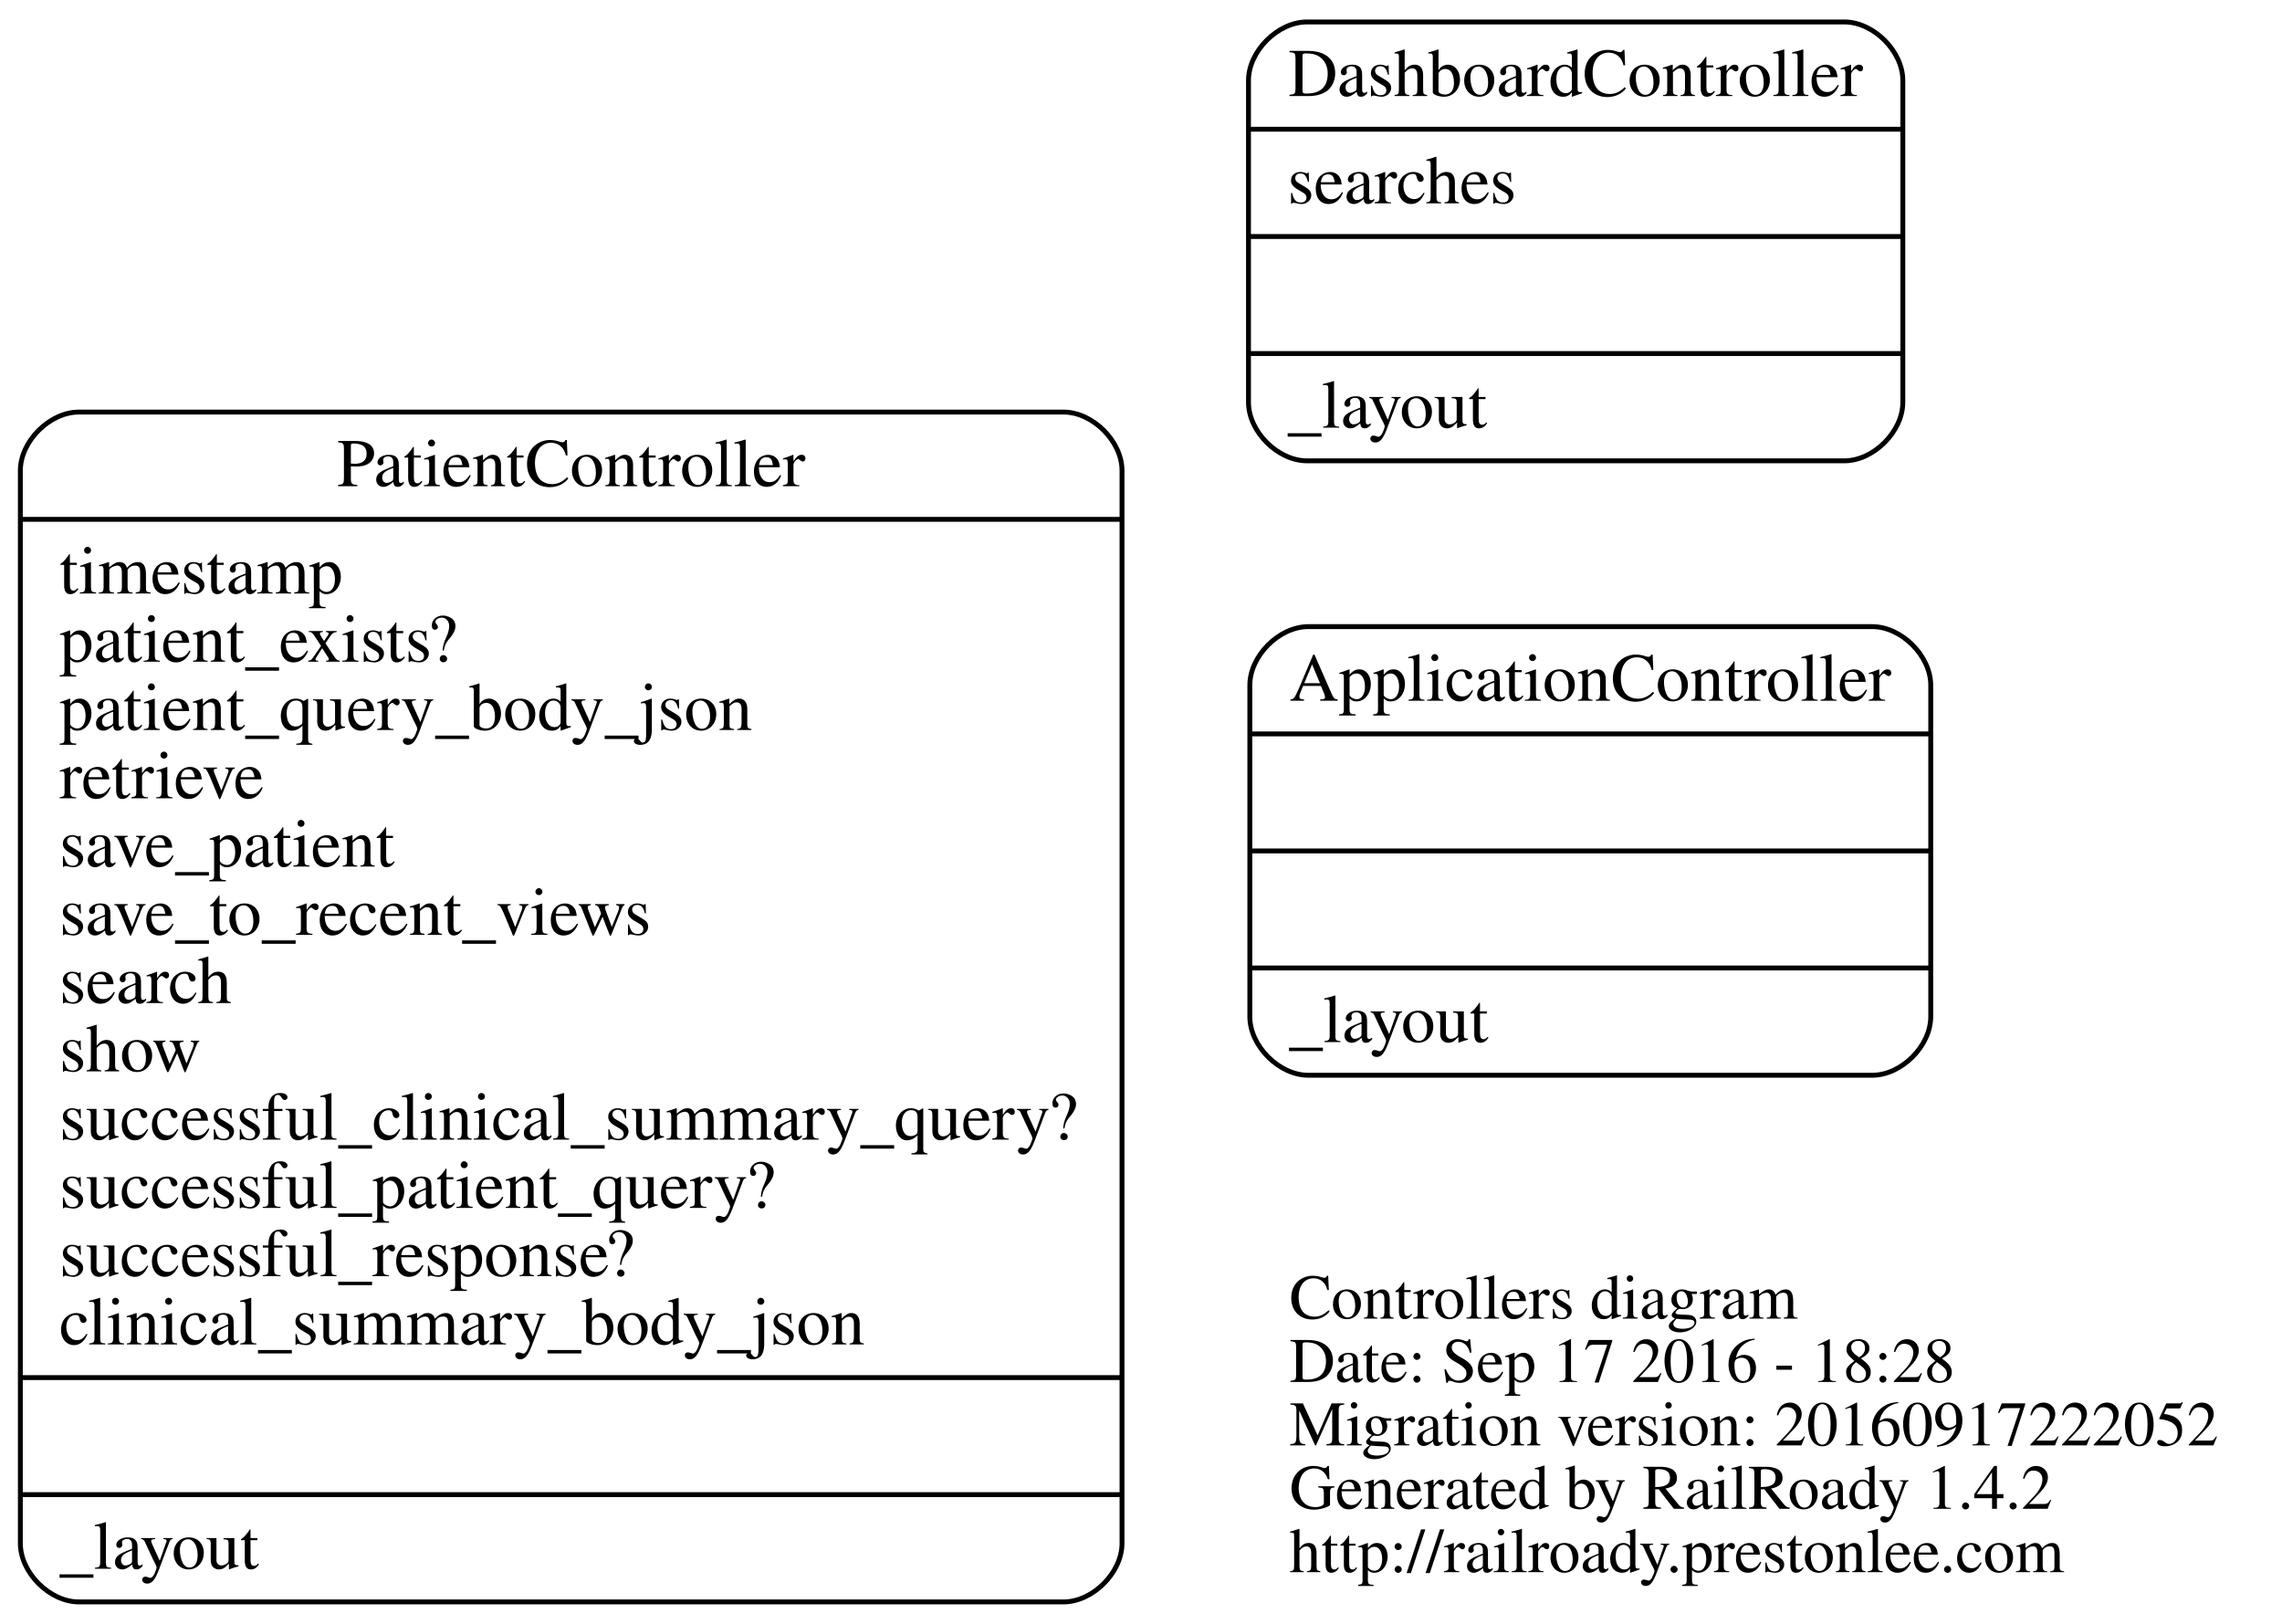
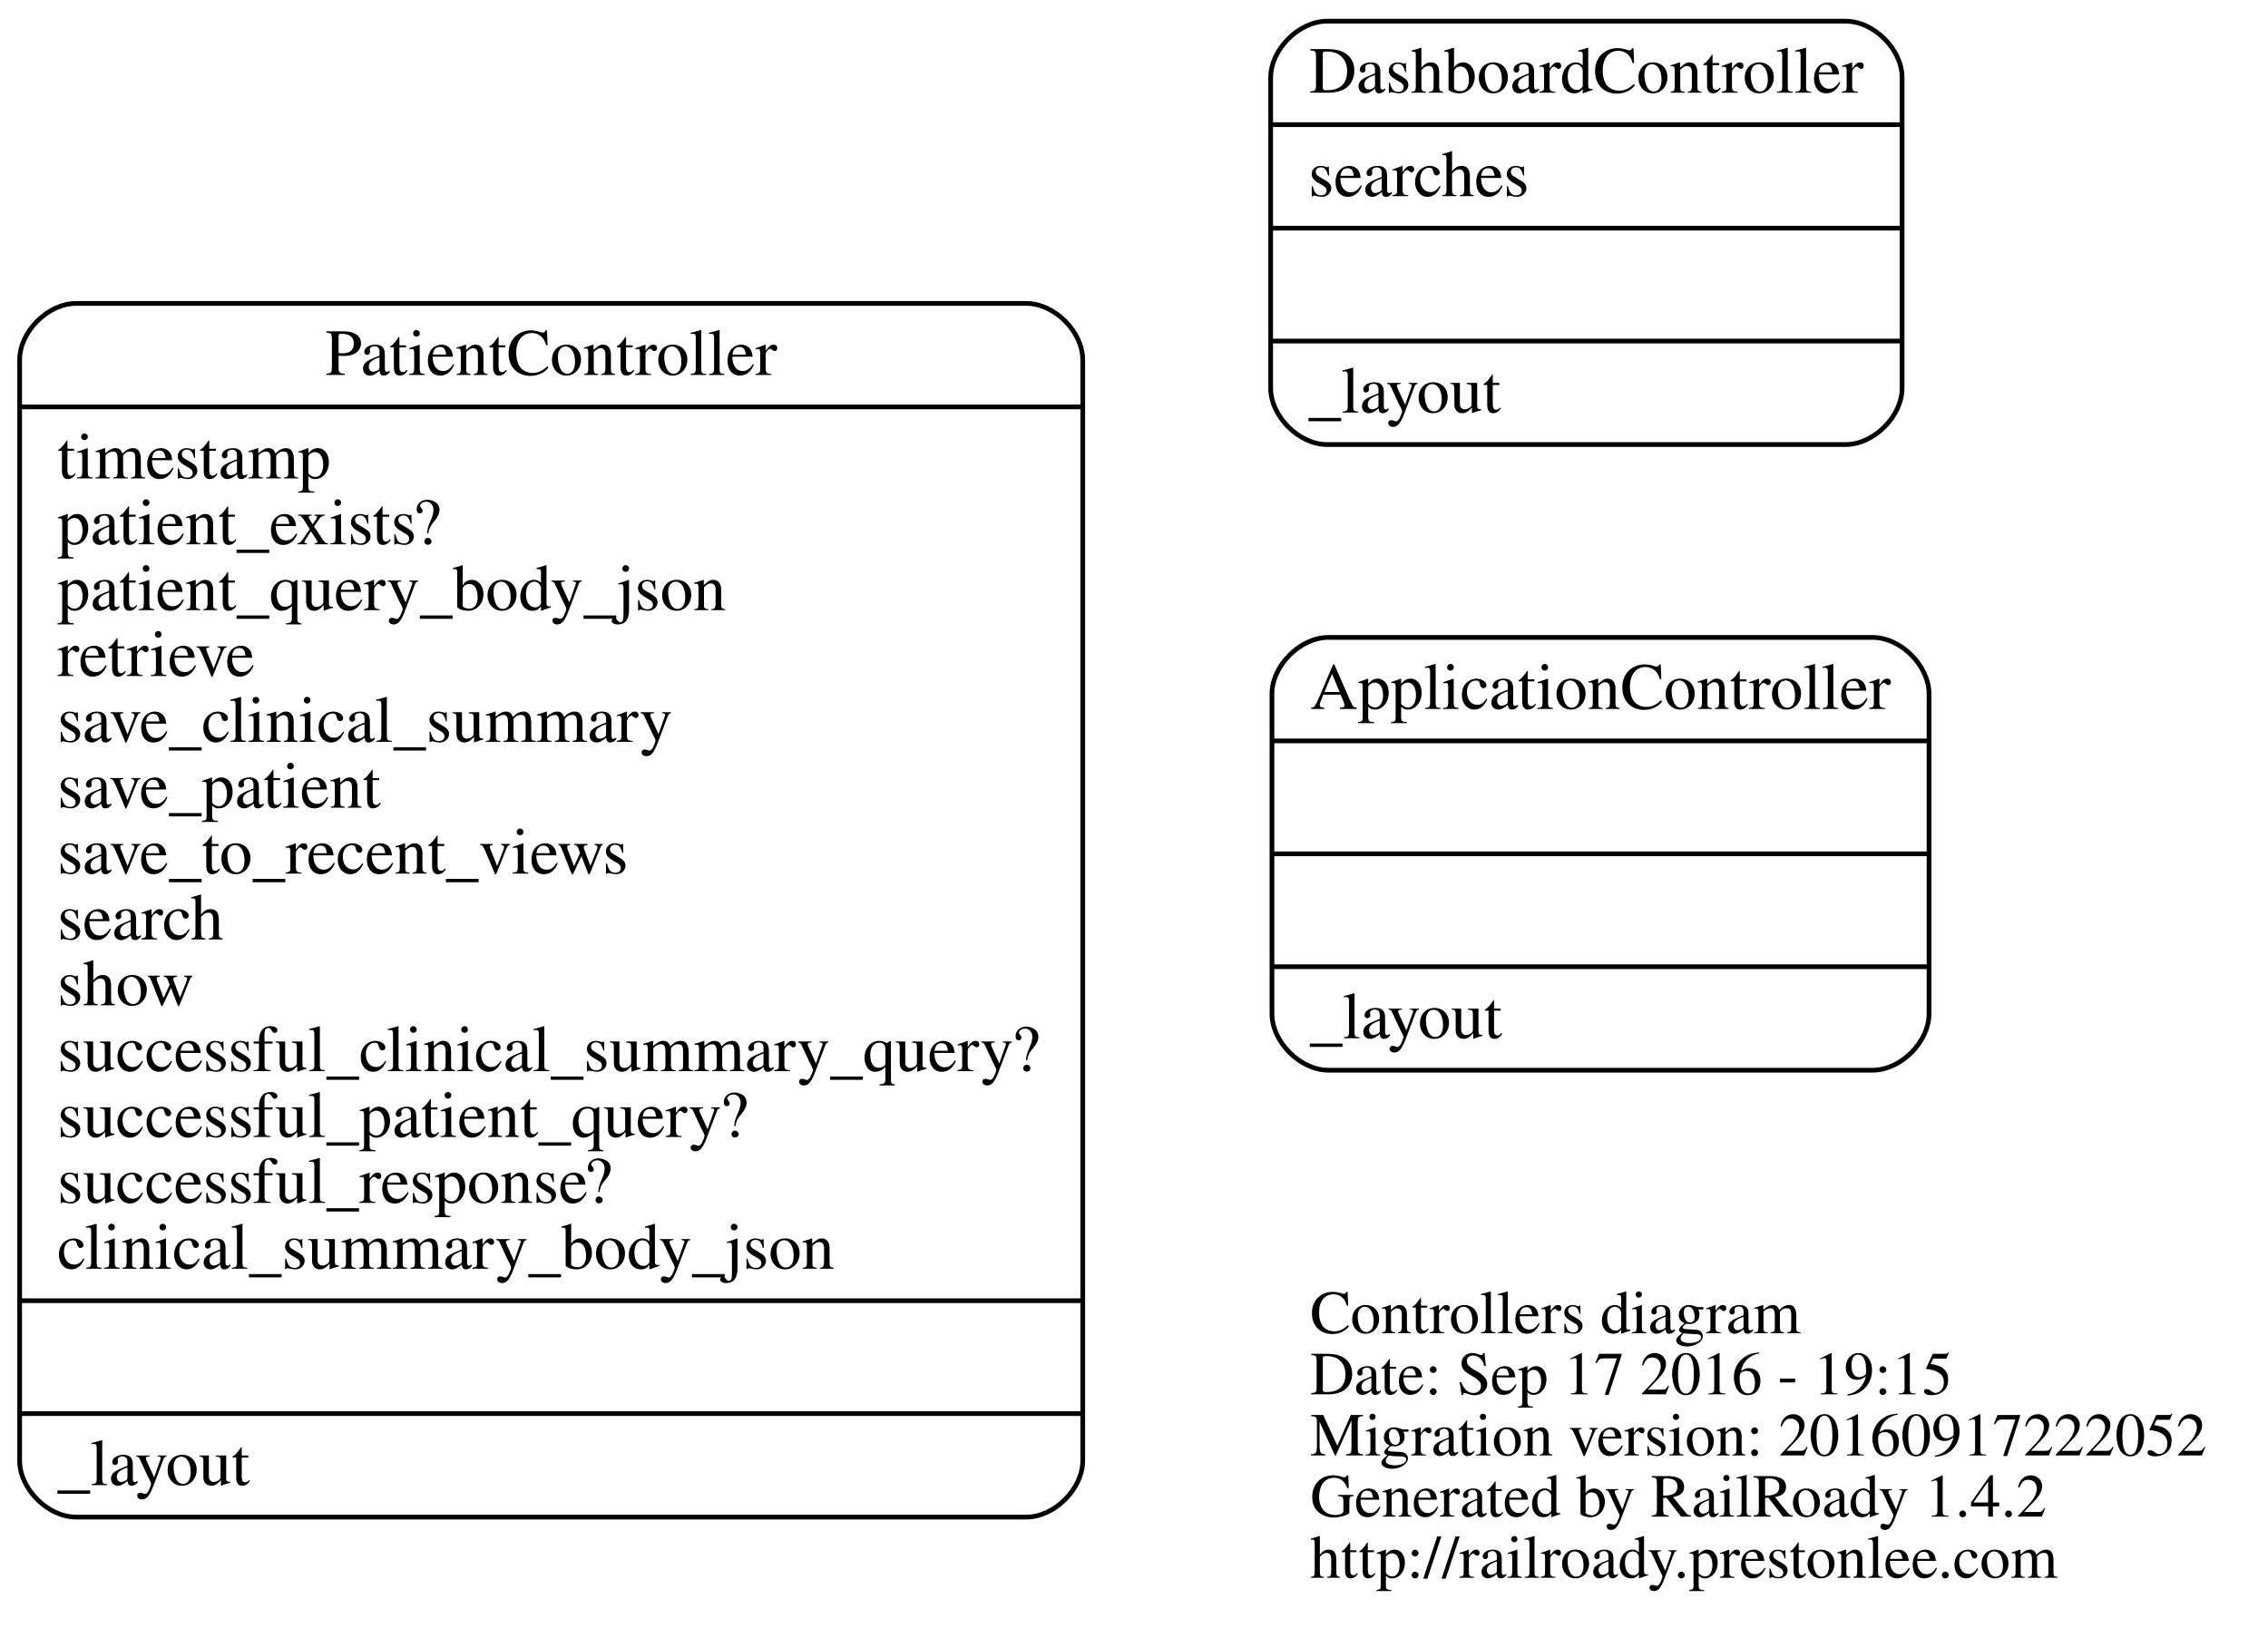
- <svg xmlns="http://www.w3.org/2000/svg" width="468pt" height="333pt" viewBox="0.00 0.00 467.65 333.00">
-   <g id="graph0" class="graph" transform="scale(1 1) rotate(0) translate(129.966 203.5)">
-     <polygon fill="none" stroke="none" points="-129.966,129.5 -129.966,-203.5 337.688,-203.5 337.688,129.5 -129.966,129.5" />
+ <svg xmlns="http://www.w3.org/2000/svg" width="482pt" height="346pt" viewBox="0.00 0.00 481.65 346.00">
+   <g id="graph0" class="graph" transform="scale(1 1) rotate(0) translate(117.966 190.5)">
+     <polygon fill="none" stroke="none" points="-117.966,155.5 -117.966,-190.5 363.688,-190.5 363.688,155.5 -117.966,155.5" />
    <g id="node1" class="node">
-       <text text-anchor="start" x="134.312" y="66.9" font-family="Times,serif" font-size="13.00">Controllers diagram</text>
-       <text text-anchor="start" x="134.312" y="79.9" font-family="Times,serif" font-size="13.00">Date: Sep 17 2016 - 18:28</text>
-       <text text-anchor="start" x="134.312" y="92.9" font-family="Times,serif" font-size="13.00">Migration version: 20160917222052</text>
-       <text text-anchor="start" x="134.312" y="105.9" font-family="Times,serif" font-size="13.00">Generated by RailRoady 1.4.2</text>
-       <text text-anchor="start" x="134.312" y="118.9" font-family="Times,serif" font-size="13.00">http://railroady.prestonlee.com</text>
+       <text text-anchor="start" x="160.312" y="92.9" font-family="Times,serif" font-size="13.00">Controllers diagram</text>
+       <text text-anchor="start" x="160.312" y="105.9" font-family="Times,serif" font-size="13.00">Date: Sep 17 2016 - 19:15</text>
+       <text text-anchor="start" x="160.312" y="118.9" font-family="Times,serif" font-size="13.00">Migration version: 20160917222052</text>
+       <text text-anchor="start" x="160.312" y="131.9" font-family="Times,serif" font-size="13.00">Generated by RailRoady 1.4.2</text>
+       <text text-anchor="start" x="160.312" y="144.9" font-family="Times,serif" font-size="13.00">http://railroady.prestonlee.com</text>
    </g>
    <g id="node2" class="node">
-       <path fill="none" stroke="black" d="M138.179,17C138.179,17 253.821,17 253.821,17 259.821,17 265.821,11 265.821,5 265.821,5 265.821,-63 265.821,-63 265.821,-69 259.821,-75 253.821,-75 253.821,-75 138.179,-75 138.179,-75 132.179,-75 126.179,-69 126.179,-63 126.179,-63 126.179,5 126.179,5 126.179,11 132.179,17 138.179,17" />
-       <text text-anchor="middle" x="196" y="-59.8" font-family="Times,serif" font-size="14.00">ApplicationController</text>
-       <polyline fill="none" stroke="black" points="126.179,-53 265.821,-53 " />
-       <polyline fill="none" stroke="black" points="126.179,-29 265.821,-29 " />
-       <polyline fill="none" stroke="black" points="126.179,-5 265.821,-5 " />
-       <text text-anchor="start" x="134.179" y="10.2" font-family="Times,serif" font-size="14.00">_layout</text>
+       <path fill="none" stroke="black" d="M164.179,37C164.179,37 279.821,37 279.821,37 285.821,37 291.821,31 291.821,25 291.821,25 291.821,-43 291.821,-43 291.821,-49 285.821,-55 279.821,-55 279.821,-55 164.179,-55 164.179,-55 158.179,-55 152.179,-49 152.179,-43 152.179,-43 152.179,25 152.179,25 152.179,31 158.179,37 164.179,37" />
+       <text text-anchor="middle" x="222" y="-39.8" font-family="Times,serif" font-size="14.00">ApplicationController</text>
+       <polyline fill="none" stroke="black" points="152.179,-33 291.821,-33 " />
+       <polyline fill="none" stroke="black" points="152.179,-9 291.821,-9 " />
+       <polyline fill="none" stroke="black" points="152.179,15 291.821,15 " />
+       <text text-anchor="start" x="160.179" y="30.2" font-family="Times,serif" font-size="14.00">_layout</text>
    </g>
    <g id="node3" class="node">
-       <path fill="none" stroke="black" d="M137.903,-109C137.903,-109 248.097,-109 248.097,-109 254.097,-109 260.097,-115 260.097,-121 260.097,-121 260.097,-187 260.097,-187 260.097,-193 254.097,-199 248.097,-199 248.097,-199 137.903,-199 137.903,-199 131.903,-199 125.903,-193 125.903,-187 125.903,-187 125.903,-121 125.903,-121 125.903,-115 131.903,-109 137.903,-109" />
-       <text text-anchor="middle" x="193" y="-183.8" font-family="Times,serif" font-size="14.00">DashboardController</text>
-       <polyline fill="none" stroke="black" points="125.903,-177 260.097,-177 " />
-       <text text-anchor="start" x="133.903" y="-161.8" font-family="Times,serif" font-size="14.00">searches</text>
-       <polyline fill="none" stroke="black" points="125.903,-155 260.097,-155 " />
-       <polyline fill="none" stroke="black" points="125.903,-131 260.097,-131 " />
-       <text text-anchor="start" x="133.903" y="-115.8" font-family="Times,serif" font-size="14.00">_layout</text>
+       <path fill="none" stroke="black" d="M163.903,-96C163.903,-96 274.097,-96 274.097,-96 280.097,-96 286.097,-102 286.097,-108 286.097,-108 286.097,-174 286.097,-174 286.097,-180 280.097,-186 274.097,-186 274.097,-186 163.903,-186 163.903,-186 157.903,-186 151.903,-180 151.903,-174 151.903,-174 151.903,-108 151.903,-108 151.903,-102 157.903,-96 163.903,-96" />
+       <text text-anchor="middle" x="219" y="-170.8" font-family="Times,serif" font-size="14.00">DashboardController</text>
+       <polyline fill="none" stroke="black" points="151.903,-164 286.097,-164 " />
+       <text text-anchor="start" x="159.903" y="-148.8" font-family="Times,serif" font-size="14.00">searches</text>
+       <polyline fill="none" stroke="black" points="151.903,-142 286.097,-142 " />
+       <polyline fill="none" stroke="black" points="151.903,-118 286.097,-118 " />
+       <text text-anchor="start" x="159.903" y="-102.8" font-family="Times,serif" font-size="14.00">_layout</text>
    </g>
    <g id="node4" class="node">
-       <path fill="none" stroke="black" d="M-113.966,125C-113.966,125 87.966,125 87.966,125 93.966,125 99.966,119 99.966,113 99.966,113 99.966,-107 99.966,-107 99.966,-113 93.966,-119 87.966,-119 87.966,-119 -113.966,-119 -113.966,-119 -119.966,-119 -125.966,-113 -125.966,-107 -125.966,-107 -125.966,113 -125.966,113 -125.966,119 -119.966,125 -113.966,125" />
-       <text text-anchor="middle" x="-13" y="-103.8" font-family="Times,serif" font-size="14.00">PatientController</text>
-       <polyline fill="none" stroke="black" points="-125.966,-97 99.966,-97 " />
-       <text text-anchor="start" x="-117.966" y="-81.8" font-family="Times,serif" font-size="14.00">timestamp</text>
-       <text text-anchor="start" x="-117.966" y="-67.8" font-family="Times,serif" font-size="14.00">patient_exists?</text>
-       <text text-anchor="start" x="-117.966" y="-53.8" font-family="Times,serif" font-size="14.00">patient_query_body_json</text>
-       <text text-anchor="start" x="-117.966" y="-39.8" font-family="Times,serif" font-size="14.00">retrieve</text>
-       <text text-anchor="start" x="-117.966" y="-25.8" font-family="Times,serif" font-size="14.00">save_patient</text>
-       <text text-anchor="start" x="-117.966" y="-11.8" font-family="Times,serif" font-size="14.00">save_to_recent_views</text>
-       <text text-anchor="start" x="-117.966" y="2.2" font-family="Times,serif" font-size="14.00">search</text>
-       <text text-anchor="start" x="-117.966" y="16.2" font-family="Times,serif" font-size="14.00">show</text>
-       <text text-anchor="start" x="-117.966" y="30.2" font-family="Times,serif" font-size="14.00">successful_clinical_summary_query?</text>
-       <text text-anchor="start" x="-117.966" y="44.2" font-family="Times,serif" font-size="14.00">successful_patient_query?</text>
-       <text text-anchor="start" x="-117.966" y="58.2" font-family="Times,serif" font-size="14.00">successful_response?</text>
-       <text text-anchor="start" x="-117.966" y="72.2" font-family="Times,serif" font-size="14.00">clinical_summary_body_json</text>
-       <polyline fill="none" stroke="black" points="-125.966,79 99.966,79 " />
-       <polyline fill="none" stroke="black" points="-125.966,103 99.966,103 " />
-       <text text-anchor="start" x="-117.966" y="118.2" font-family="Times,serif" font-size="14.00">_layout</text>
+       <path fill="none" stroke="black" d="M-101.966,132C-101.966,132 99.966,132 99.966,132 105.966,132 111.966,126 111.966,120 111.966,120 111.966,-114 111.966,-114 111.966,-120 105.966,-126 99.966,-126 99.966,-126 -101.966,-126 -101.966,-126 -107.966,-126 -113.966,-120 -113.966,-114 -113.966,-114 -113.966,120 -113.966,120 -113.966,126 -107.966,132 -101.966,132" />
+       <text text-anchor="middle" x="-1" y="-110.8" font-family="Times,serif" font-size="14.00">PatientController</text>
+       <polyline fill="none" stroke="black" points="-113.966,-104 111.966,-104 " />
+       <text text-anchor="start" x="-105.966" y="-88.8" font-family="Times,serif" font-size="14.00">timestamp</text>
+       <text text-anchor="start" x="-105.966" y="-74.8" font-family="Times,serif" font-size="14.00">patient_exists?</text>
+       <text text-anchor="start" x="-105.966" y="-60.8" font-family="Times,serif" font-size="14.00">patient_query_body_json</text>
+       <text text-anchor="start" x="-105.966" y="-46.8" font-family="Times,serif" font-size="14.00">retrieve</text>
+       <text text-anchor="start" x="-105.966" y="-32.8" font-family="Times,serif" font-size="14.00">save_clinical_summary</text>
+       <text text-anchor="start" x="-105.966" y="-18.8" font-family="Times,serif" font-size="14.00">save_patient</text>
+       <text text-anchor="start" x="-105.966" y="-4.8" font-family="Times,serif" font-size="14.00">save_to_recent_views</text>
+       <text text-anchor="start" x="-105.966" y="9.2" font-family="Times,serif" font-size="14.00">search</text>
+       <text text-anchor="start" x="-105.966" y="23.2" font-family="Times,serif" font-size="14.00">show</text>
+       <text text-anchor="start" x="-105.966" y="37.2" font-family="Times,serif" font-size="14.00">successful_clinical_summary_query?</text>
+       <text text-anchor="start" x="-105.966" y="51.2" font-family="Times,serif" font-size="14.00">successful_patient_query?</text>
+       <text text-anchor="start" x="-105.966" y="65.2" font-family="Times,serif" font-size="14.00">successful_response?</text>
+       <text text-anchor="start" x="-105.966" y="79.2" font-family="Times,serif" font-size="14.00">clinical_summary_body_json</text>
+       <polyline fill="none" stroke="black" points="-113.966,86 111.966,86 " />
+       <polyline fill="none" stroke="black" points="-113.966,110 111.966,110 " />
+       <text text-anchor="start" x="-105.966" y="125.2" font-family="Times,serif" font-size="14.00">_layout</text>
    </g>
  </g>
</svg>
